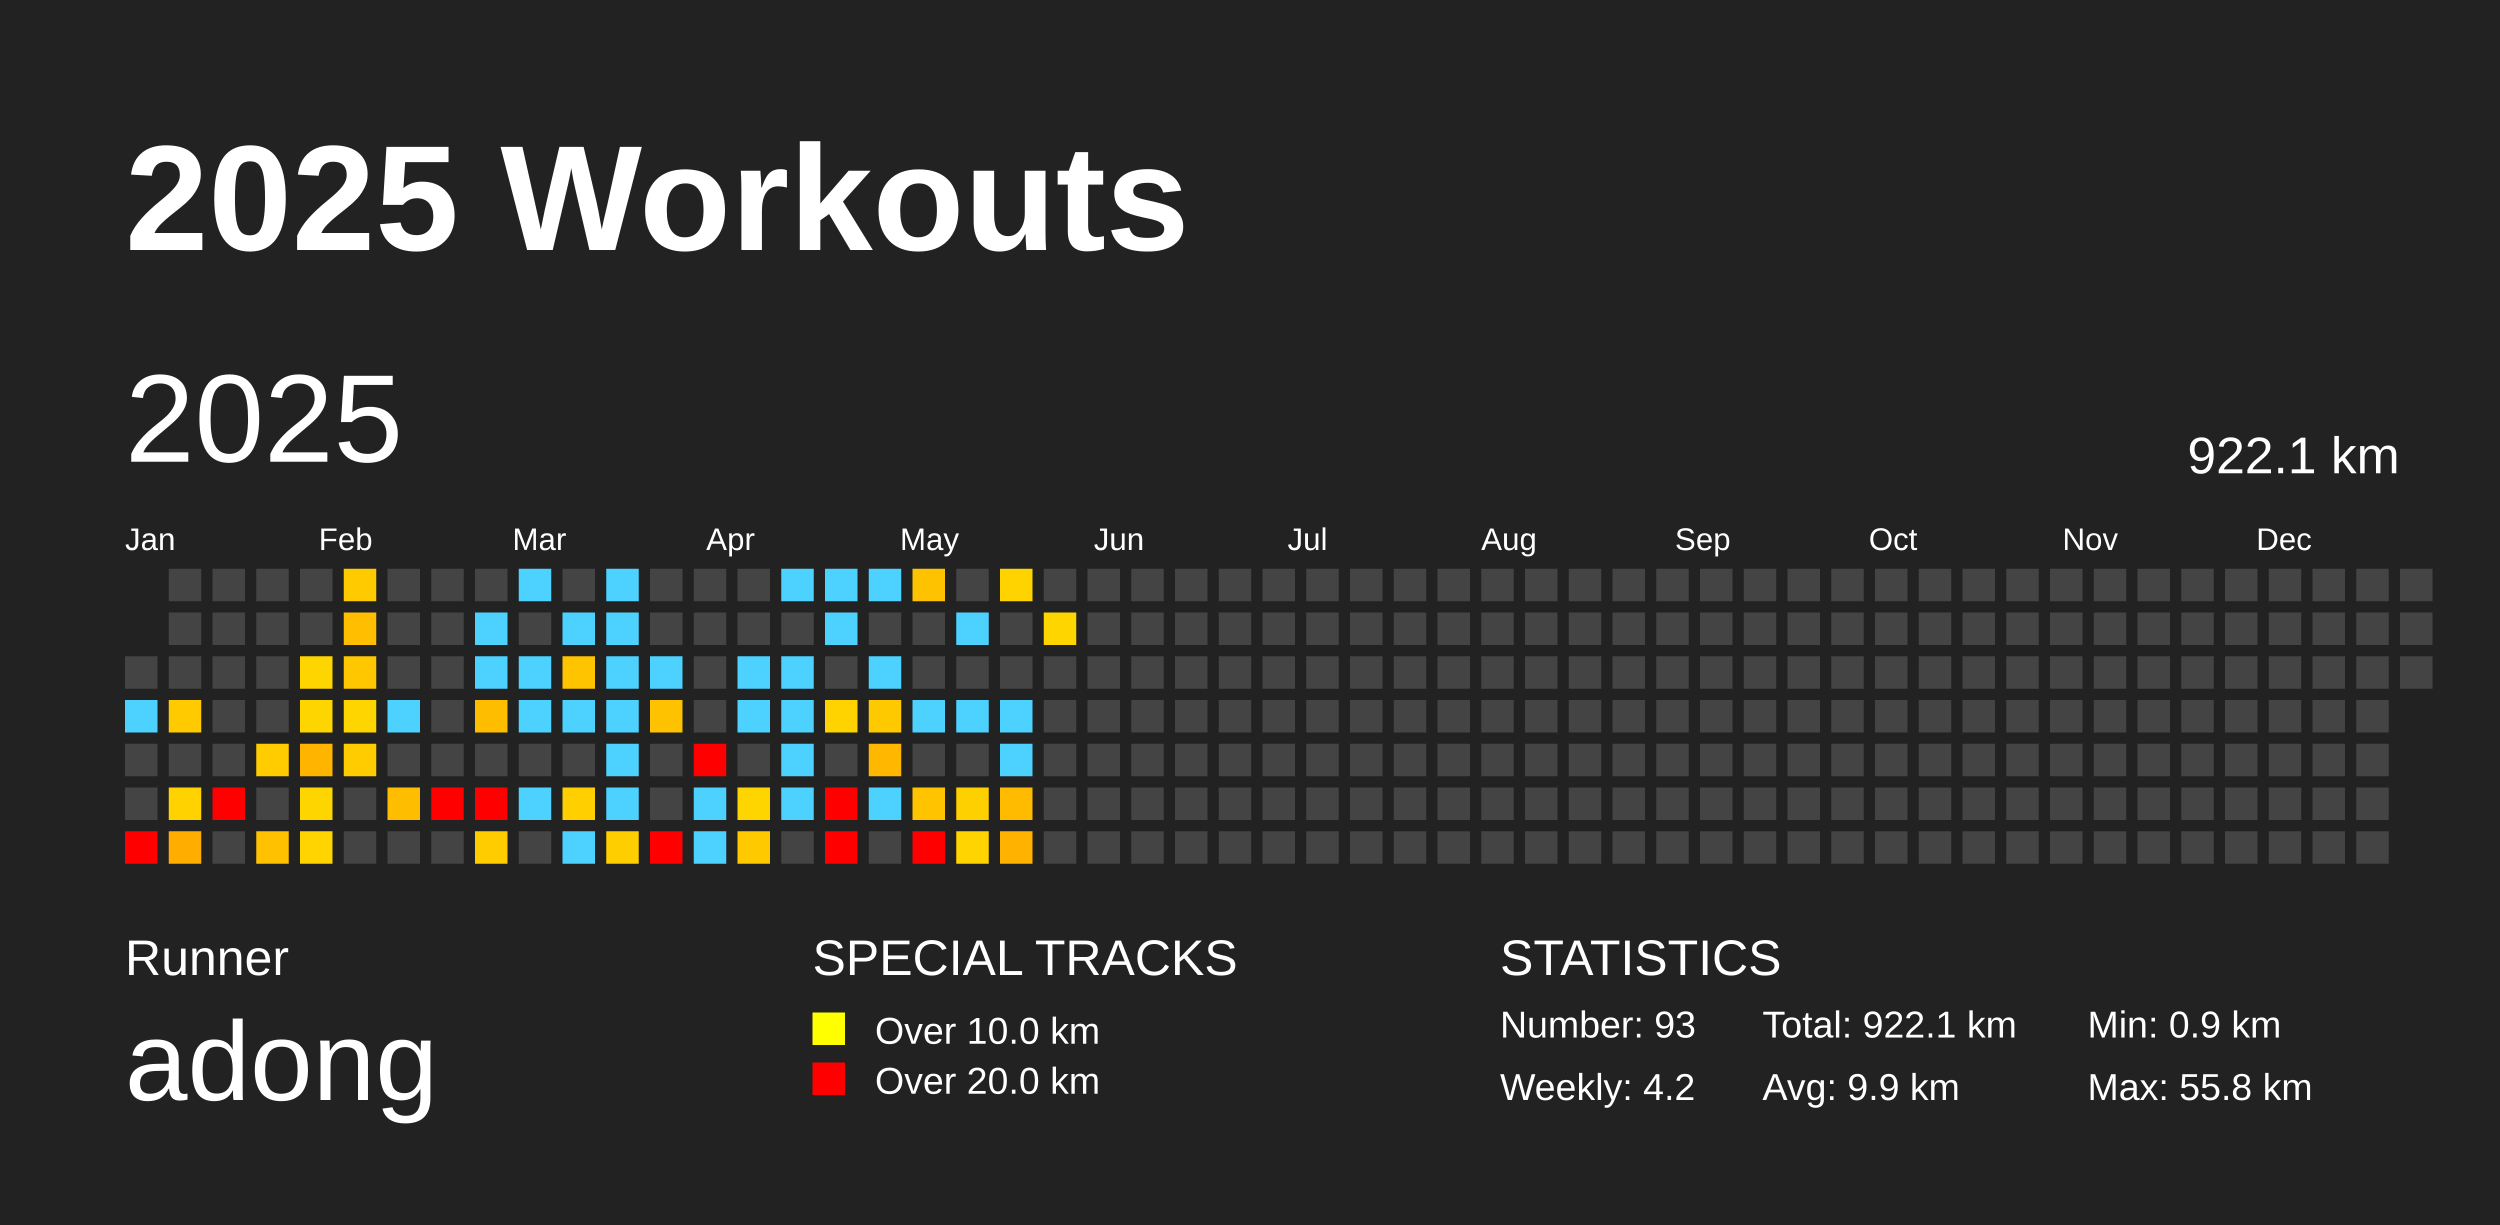
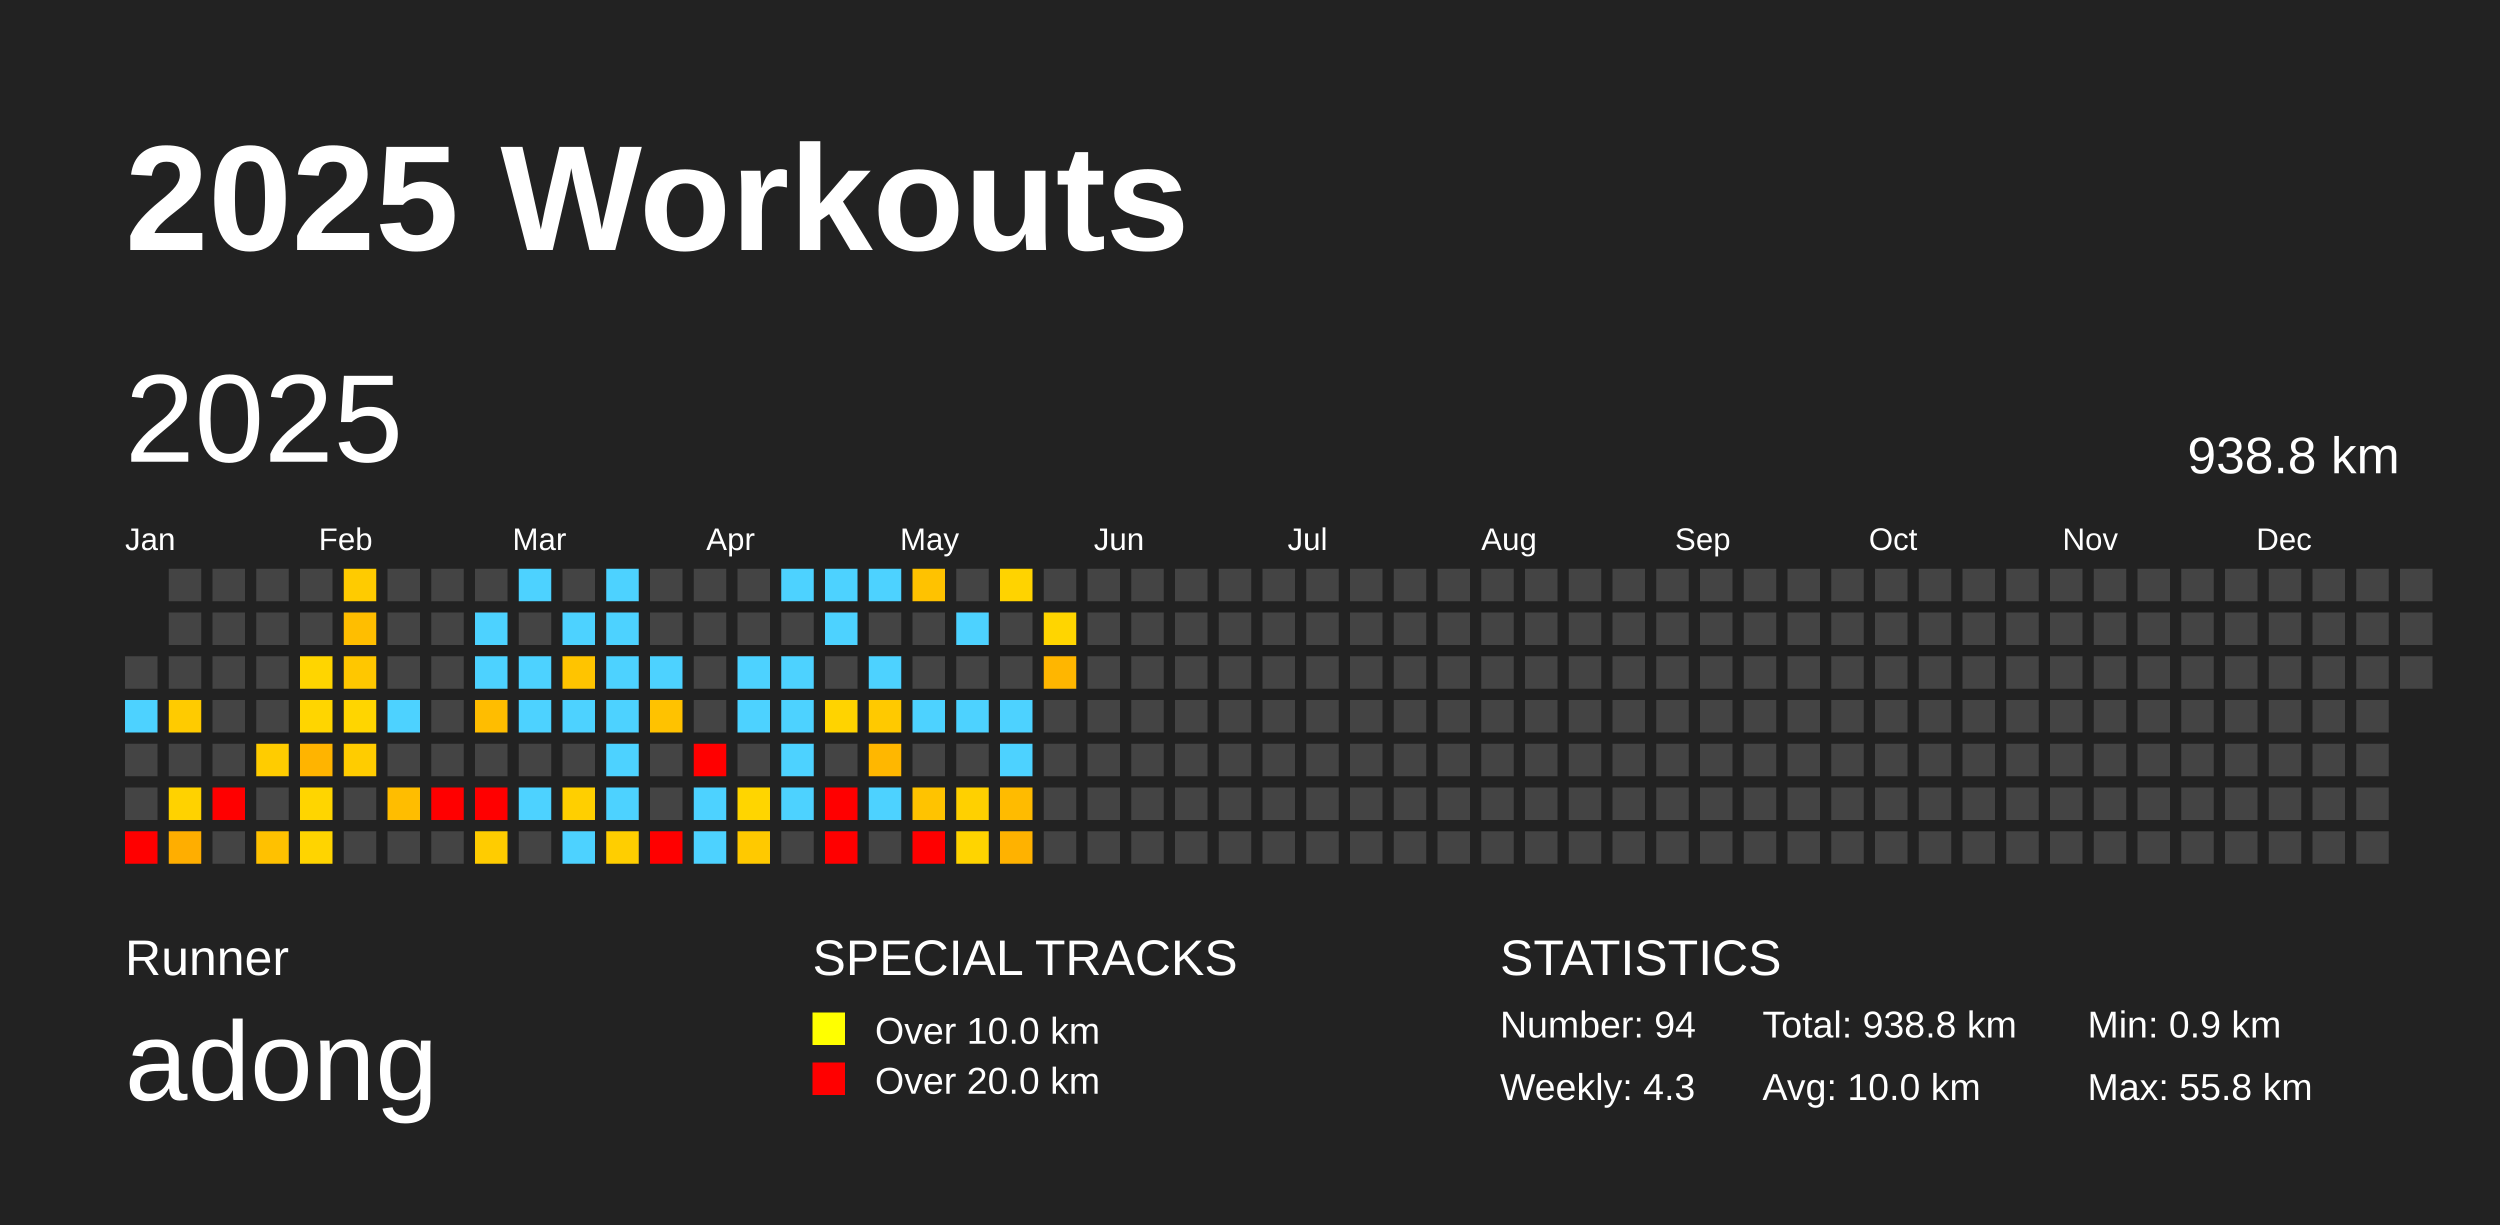
<svg xmlns="http://www.w3.org/2000/svg" baseProfile="full" height="98mm" version="1.1" viewBox="0,0,200,98" width="200mm">
  <defs />
  <rect fill="#222222" height="98" width="200" x="0" y="0" />
  <text fill="#FFFFFF" style="font-size:12px; font-family:Arial; font-weight:bold;" x="10" y="20">2025 Workouts</text>
  <text fill="#FFFFFF" style="font-size:4px; font-family:Arial" x="10" y="78">Runner</text>
  <text fill="#FFFFFF" style="font-size:9px; font-family:Arial" x="10" y="88">adong</text>
  <text fill="#FFFFFF" style="font-size:4px; font-family:Arial" x="65" y="78">SPECIAL TRACKS</text>
  <rect fill="yellow" height="2.6" width="2.6" x="65" y="81" />
  <text fill="#FFFFFF" style="font-size:3px; font-family:Arial" x="70" y="83.5">Over 10.0 km</text>
  <rect fill="red" height="2.6" width="2.6" x="65" y="85" />
  <text fill="#FFFFFF" style="font-size:3px; font-family:Arial" x="70" y="87.5">Over 20.0 km</text>
  <text fill="#FFFFFF" style="font-size:4px; font-family:Arial" x="120" y="78">STATISTICS</text>
-   <text fill="#FFFFFF" style="font-size:3px; font-family:Arial" x="120" y="83">Number: 93</text>
-   <text fill="#FFFFFF" style="font-size:3px; font-family:Arial" x="120" y="88">Weekly: 4.2</text>
-   <text fill="#FFFFFF" style="font-size:3px; font-family:Arial" x="141" y="83">Total: 922.1 km</text>
-   <text fill="#FFFFFF" style="font-size:3px; font-family:Arial" x="141" y="88">Avg: 9.9 km</text>
+   <text fill="#FFFFFF" style="font-size:3px; font-family:Arial" x="120" y="83">Number: 94</text>
+   <text fill="#FFFFFF" style="font-size:3px; font-family:Arial" x="120" y="88">Weekly: 4.3</text>
+   <text fill="#FFFFFF" style="font-size:3px; font-family:Arial" x="141" y="83">Total: 938.8 km</text>
+   <text fill="#FFFFFF" style="font-size:3px; font-family:Arial" x="141" y="88">Avg: 10.0 km</text>
  <text fill="#FFFFFF" style="font-size:3px; font-family:Arial" x="167" y="83">Min: 0.9 km</text>
  <text fill="#FFFFFF" style="font-size:3px; font-family:Arial" x="167" y="88">Max: 55.8 km</text>
  <text dominant-baseline="hanging" fill="#FFFFFF" style="font-size:10.0px; font-family:Arial;" x="10" y="30">2025</text>
-   <text dominant-baseline="hanging" fill="#FFFFFF" style="font-size:4.125px; font-family:Arial;" x="175" y="35">922.1 km</text>
+   <text dominant-baseline="hanging" fill="#FFFFFF" style="font-size:4.125px; font-family:Arial;" x="175" y="35">938.8 km</text>
  <text fill="#FFFFFF" style="font-size:2.5px; font-family:Arial" x="10.0" y="44">Jan</text>
  <text fill="#FFFFFF" style="font-size:2.5px; font-family:Arial" x="25.5" y="44">Feb</text>
  <text fill="#FFFFFF" style="font-size:2.5px; font-family:Arial" x="41.0" y="44">Mar</text>
  <text fill="#FFFFFF" style="font-size:2.5px; font-family:Arial" x="56.5" y="44">Apr</text>
  <text fill="#FFFFFF" style="font-size:2.5px; font-family:Arial" x="72.0" y="44">May</text>
  <text fill="#FFFFFF" style="font-size:2.5px; font-family:Arial" x="87.5" y="44">Jun</text>
  <text fill="#FFFFFF" style="font-size:2.5px; font-family:Arial" x="103.0" y="44">Jul</text>
  <text fill="#FFFFFF" style="font-size:2.5px; font-family:Arial" x="118.5" y="44">Aug</text>
  <text fill="#FFFFFF" style="font-size:2.5px; font-family:Arial" x="134.0" y="44">Sep</text>
  <text fill="#FFFFFF" style="font-size:2.5px; font-family:Arial" x="149.5" y="44">Oct</text>
  <text fill="#FFFFFF" style="font-size:2.5px; font-family:Arial" x="165.0" y="44">Nov</text>
  <text fill="#FFFFFF" style="font-size:2.5px; font-family:Arial" x="180.5" y="44">Dec</text>
  <rect fill="#444444" height="2.6" width="2.6" x="10.0" y="52.5" />
  <rect fill="#4dd2ff" height="2.6" width="2.6" x="10.0" y="56.0" />
  <rect fill="#444444" height="2.6" width="2.6" x="10.0" y="59.5" />
  <rect fill="#444444" height="2.6" width="2.6" x="10.0" y="63.0" />
  <rect fill="red" height="2.6" width="2.6" x="10.0" y="66.5" />
  <rect fill="#444444" height="2.6" width="2.6" x="13.5" y="45.5" />
  <rect fill="#444444" height="2.6" width="2.6" x="13.5" y="49.0" />
  <rect fill="#444444" height="2.6" width="2.6" x="13.5" y="52.5" />
  <rect fill="#ffcb00" height="2.6" width="2.6" x="13.5" y="56.0" />
  <rect fill="#444444" height="2.6" width="2.6" x="13.5" y="59.5" />
  <rect fill="#ffd200" height="2.6" width="2.6" x="13.5" y="63.0" />
  <rect fill="#ffae00" height="2.6" width="2.6" x="13.5" y="66.5" />
  <rect fill="#444444" height="2.6" width="2.6" x="17.0" y="45.5" />
  <rect fill="#444444" height="2.6" width="2.6" x="17.0" y="49.0" />
  <rect fill="#444444" height="2.6" width="2.6" x="17.0" y="52.5" />
  <rect fill="#444444" height="2.6" width="2.6" x="17.0" y="56.0" />
  <rect fill="#444444" height="2.6" width="2.6" x="17.0" y="59.5" />
  <rect fill="red" height="2.6" width="2.6" x="17.0" y="63.0" />
  <rect fill="#444444" height="2.6" width="2.6" x="17.0" y="66.5" />
  <rect fill="#444444" height="2.6" width="2.6" x="20.5" y="45.5" />
  <rect fill="#444444" height="2.6" width="2.6" x="20.5" y="49.0" />
  <rect fill="#444444" height="2.6" width="2.6" x="20.5" y="52.5" />
  <rect fill="#444444" height="2.6" width="2.6" x="20.5" y="56.0" />
  <rect fill="#ffcc00" height="2.6" width="2.6" x="20.5" y="59.5" />
  <rect fill="#444444" height="2.6" width="2.6" x="20.5" y="63.0" />
  <rect fill="#ffc100" height="2.6" width="2.6" x="20.5" y="66.5" />
  <rect fill="#444444" height="2.6" width="2.6" x="24.0" y="45.5" />
  <rect fill="#444444" height="2.6" width="2.6" x="24.0" y="49.0" />
  <rect fill="#ffd500" height="2.6" width="2.6" x="24.0" y="52.5" />
  <rect fill="#ffd500" height="2.6" width="2.6" x="24.0" y="56.0" />
  <rect fill="#ffb400" height="2.6" width="2.6" x="24.0" y="59.5" />
  <rect fill="#ffd500" height="2.6" width="2.6" x="24.0" y="63.0" />
  <rect fill="#ffd400" height="2.6" width="2.6" x="24.0" y="66.5" />
  <rect fill="#ffcb00" height="2.6" width="2.6" x="27.5" y="45.5" />
  <rect fill="#ffbe00" height="2.6" width="2.6" x="27.5" y="49.0" />
  <rect fill="#ffc700" height="2.6" width="2.6" x="27.5" y="52.5" />
  <rect fill="#ffd500" height="2.6" width="2.6" x="27.5" y="56.0" />
  <rect fill="#ffcc00" height="2.6" width="2.6" x="27.5" y="59.5" />
  <rect fill="#444444" height="2.6" width="2.6" x="27.5" y="63.0" />
  <rect fill="#444444" height="2.6" width="2.6" x="27.5" y="66.5" />
  <rect fill="#444444" height="2.6" width="2.6" x="31.0" y="45.5" />
  <rect fill="#444444" height="2.6" width="2.6" x="31.0" y="49.0" />
  <rect fill="#444444" height="2.6" width="2.6" x="31.0" y="52.5" />
  <rect fill="#4dd2ff" height="2.6" width="2.6" x="31.0" y="56.0" />
  <rect fill="#444444" height="2.6" width="2.6" x="31.0" y="59.5" />
  <rect fill="#ffbd00" height="2.6" width="2.6" x="31.0" y="63.0" />
  <rect fill="#444444" height="2.6" width="2.6" x="31.0" y="66.5" />
  <rect fill="#444444" height="2.6" width="2.6" x="34.5" y="45.5" />
  <rect fill="#444444" height="2.6" width="2.6" x="34.5" y="49.0" />
  <rect fill="#444444" height="2.6" width="2.6" x="34.5" y="52.5" />
  <rect fill="#444444" height="2.6" width="2.6" x="34.5" y="56.0" />
  <rect fill="#444444" height="2.6" width="2.6" x="34.5" y="59.5" />
  <rect fill="red" height="2.6" width="2.6" x="34.5" y="63.0" />
  <rect fill="#444444" height="2.6" width="2.6" x="34.5" y="66.5" />
  <rect fill="#444444" height="2.6" width="2.6" x="38.0" y="45.5" />
  <rect fill="#4dd2ff" height="2.6" width="2.6" x="38.0" y="49.0" />
  <rect fill="#4dd2ff" height="2.6" width="2.6" x="38.0" y="52.5" />
  <rect fill="#ffbd00" height="2.6" width="2.6" x="38.0" y="56.0" />
  <rect fill="#444444" height="2.6" width="2.6" x="38.0" y="59.5" />
  <rect fill="red" height="2.6" width="2.6" x="38.0" y="63.0" />
  <rect fill="#ffcc00" height="2.6" width="2.6" x="38.0" y="66.5" />
  <rect fill="#4dd2ff" height="2.6" width="2.6" x="41.5" y="45.5" />
  <rect fill="#444444" height="2.6" width="2.6" x="41.5" y="49.0" />
  <rect fill="#4dd2ff" height="2.6" width="2.6" x="41.5" y="52.5" />
  <rect fill="#4dd2ff" height="2.6" width="2.6" x="41.5" y="56.0" />
  <rect fill="#444444" height="2.6" width="2.6" x="41.5" y="59.5" />
  <rect fill="#4dd2ff" height="2.6" width="2.6" x="41.5" y="63.0" />
  <rect fill="#444444" height="2.6" width="2.6" x="41.5" y="66.5" />
  <rect fill="#444444" height="2.6" width="2.6" x="45.0" y="45.5" />
  <rect fill="#4dd2ff" height="2.6" width="2.6" x="45.0" y="49.0" />
  <rect fill="#ffc400" height="2.6" width="2.6" x="45.0" y="52.5" />
  <rect fill="#4dd2ff" height="2.6" width="2.6" x="45.0" y="56.0" />
  <rect fill="#444444" height="2.6" width="2.6" x="45.0" y="59.5" />
  <rect fill="#ffcf00" height="2.6" width="2.6" x="45.0" y="63.0" />
  <rect fill="#4dd2ff" height="2.6" width="2.6" x="45.0" y="66.5" />
  <rect fill="#4dd2ff" height="2.6" width="2.6" x="48.5" y="45.5" />
  <rect fill="#4dd2ff" height="2.6" width="2.6" x="48.5" y="49.0" />
  <rect fill="#4dd2ff" height="2.6" width="2.6" x="48.5" y="52.5" />
  <rect fill="#4dd2ff" height="2.6" width="2.6" x="48.5" y="56.0" />
  <rect fill="#4dd2ff" height="2.6" width="2.6" x="48.5" y="59.5" />
  <rect fill="#4dd2ff" height="2.6" width="2.6" x="48.5" y="63.0" />
  <rect fill="#ffce00" height="2.6" width="2.6" x="48.5" y="66.5" />
  <rect fill="#444444" height="2.6" width="2.6" x="52.0" y="45.5" />
  <rect fill="#444444" height="2.6" width="2.6" x="52.0" y="49.0" />
  <rect fill="#4dd2ff" height="2.6" width="2.6" x="52.0" y="52.5" />
  <rect fill="#ffc200" height="2.6" width="2.6" x="52.0" y="56.0" />
  <rect fill="#444444" height="2.6" width="2.6" x="52.0" y="59.5" />
  <rect fill="#444444" height="2.6" width="2.6" x="52.0" y="63.0" />
  <rect fill="red" height="2.6" width="2.6" x="52.0" y="66.5" />
  <rect fill="#444444" height="2.6" width="2.6" x="55.5" y="45.5" />
  <rect fill="#444444" height="2.6" width="2.6" x="55.5" y="49.0" />
  <rect fill="#444444" height="2.6" width="2.6" x="55.5" y="52.5" />
  <rect fill="#444444" height="2.6" width="2.6" x="55.5" y="56.0" />
  <rect fill="red" height="2.6" width="2.6" x="55.5" y="59.5" />
  <rect fill="#4dd2ff" height="2.6" width="2.6" x="55.5" y="63.0" />
  <rect fill="#4dd2ff" height="2.6" width="2.6" x="55.5" y="66.5" />
  <rect fill="#444444" height="2.6" width="2.6" x="59.0" y="45.5" />
  <rect fill="#444444" height="2.6" width="2.6" x="59.0" y="49.0" />
  <rect fill="#4dd2ff" height="2.6" width="2.6" x="59.0" y="52.5" />
  <rect fill="#4dd2ff" height="2.6" width="2.6" x="59.0" y="56.0" />
  <rect fill="#444444" height="2.6" width="2.6" x="59.0" y="59.5" />
  <rect fill="#ffd500" height="2.6" width="2.6" x="59.0" y="63.0" />
  <rect fill="#ffc900" height="2.6" width="2.6" x="59.0" y="66.5" />
  <rect fill="#4dd2ff" height="2.6" width="2.6" x="62.5" y="45.5" />
  <rect fill="#444444" height="2.6" width="2.6" x="62.5" y="49.0" />
  <rect fill="#4dd2ff" height="2.6" width="2.6" x="62.5" y="52.5" />
  <rect fill="#4dd2ff" height="2.6" width="2.6" x="62.5" y="56.0" />
  <rect fill="#4dd2ff" height="2.6" width="2.6" x="62.5" y="59.5" />
  <rect fill="#4dd2ff" height="2.6" width="2.6" x="62.5" y="63.0" />
  <rect fill="#444444" height="2.6" width="2.6" x="62.5" y="66.5" />
  <rect fill="#4dd2ff" height="2.6" width="2.6" x="66.0" y="45.5" />
  <rect fill="#4dd2ff" height="2.6" width="2.6" x="66.0" y="49.0" />
  <rect fill="#444444" height="2.6" width="2.6" x="66.0" y="52.5" />
  <rect fill="#ffd300" height="2.6" width="2.6" x="66.0" y="56.0" />
  <rect fill="#444444" height="2.6" width="2.6" x="66.0" y="59.5" />
  <rect fill="red" height="2.6" width="2.6" x="66.0" y="63.0" />
  <rect fill="red" height="2.6" width="2.6" x="66.0" y="66.5" />
  <rect fill="#4dd2ff" height="2.6" width="2.6" x="69.5" y="45.5" />
  <rect fill="#444444" height="2.6" width="2.6" x="69.5" y="49.0" />
  <rect fill="#4dd2ff" height="2.6" width="2.6" x="69.5" y="52.5" />
  <rect fill="#ffc900" height="2.6" width="2.6" x="69.5" y="56.0" />
  <rect fill="#ffb700" height="2.6" width="2.6" x="69.5" y="59.5" />
  <rect fill="#4dd2ff" height="2.6" width="2.6" x="69.5" y="63.0" />
  <rect fill="#444444" height="2.6" width="2.6" x="69.5" y="66.5" />
  <rect fill="#ffc200" height="2.6" width="2.6" x="73.0" y="45.5" />
  <rect fill="#444444" height="2.6" width="2.6" x="73.0" y="49.0" />
  <rect fill="#444444" height="2.6" width="2.6" x="73.0" y="52.5" />
  <rect fill="#4dd2ff" height="2.6" width="2.6" x="73.0" y="56.0" />
  <rect fill="#444444" height="2.6" width="2.6" x="73.0" y="59.5" />
  <rect fill="#ffc300" height="2.6" width="2.6" x="73.0" y="63.0" />
  <rect fill="red" height="2.6" width="2.6" x="73.0" y="66.5" />
  <rect fill="#444444" height="2.6" width="2.6" x="76.5" y="45.5" />
  <rect fill="#4dd2ff" height="2.6" width="2.6" x="76.5" y="49.0" />
  <rect fill="#444444" height="2.6" width="2.6" x="76.5" y="52.5" />
  <rect fill="#4dd2ff" height="2.6" width="2.6" x="76.5" y="56.0" />
  <rect fill="#444444" height="2.6" width="2.6" x="76.5" y="59.5" />
  <rect fill="#ffd000" height="2.6" width="2.6" x="76.5" y="63.0" />
  <rect fill="#ffd400" height="2.6" width="2.6" x="76.5" y="66.5" />
  <rect fill="#ffd300" height="2.6" width="2.6" x="80.0" y="45.5" />
  <rect fill="#444444" height="2.6" width="2.6" x="80.0" y="49.0" />
  <rect fill="#444444" height="2.6" width="2.6" x="80.0" y="52.5" />
  <rect fill="#4dd2ff" height="2.6" width="2.6" x="80.0" y="56.0" />
  <rect fill="#4dd2ff" height="2.6" width="2.6" x="80.0" y="59.5" />
  <rect fill="#ffbb00" height="2.6" width="2.6" x="80.0" y="63.0" />
  <rect fill="#ffb200" height="2.6" width="2.6" x="80.0" y="66.5" />
  <rect fill="#444444" height="2.6" width="2.6" x="83.5" y="45.5" />
  <rect fill="#ffd500" height="2.6" width="2.6" x="83.5" y="49.0" />
-   <rect fill="#444444" height="2.6" width="2.6" x="83.5" y="52.5" />
+   <rect fill="#ffb600" height="2.6" width="2.6" x="83.5" y="52.5" />
  <rect fill="#444444" height="2.6" width="2.6" x="83.5" y="56.0" />
  <rect fill="#444444" height="2.6" width="2.6" x="83.5" y="59.5" />
  <rect fill="#444444" height="2.6" width="2.6" x="83.5" y="63.0" />
  <rect fill="#444444" height="2.6" width="2.6" x="83.5" y="66.5" />
  <rect fill="#444444" height="2.6" width="2.6" x="87.0" y="45.5" />
  <rect fill="#444444" height="2.6" width="2.6" x="87.0" y="49.0" />
  <rect fill="#444444" height="2.6" width="2.6" x="87.0" y="52.5" />
  <rect fill="#444444" height="2.6" width="2.6" x="87.0" y="56.0" />
  <rect fill="#444444" height="2.6" width="2.6" x="87.0" y="59.5" />
  <rect fill="#444444" height="2.6" width="2.6" x="87.0" y="63.0" />
  <rect fill="#444444" height="2.6" width="2.6" x="87.0" y="66.5" />
  <rect fill="#444444" height="2.6" width="2.6" x="90.5" y="45.5" />
  <rect fill="#444444" height="2.6" width="2.6" x="90.5" y="49.0" />
  <rect fill="#444444" height="2.6" width="2.6" x="90.5" y="52.5" />
  <rect fill="#444444" height="2.6" width="2.6" x="90.5" y="56.0" />
  <rect fill="#444444" height="2.6" width="2.6" x="90.5" y="59.5" />
  <rect fill="#444444" height="2.6" width="2.6" x="90.5" y="63.0" />
  <rect fill="#444444" height="2.6" width="2.6" x="90.5" y="66.5" />
  <rect fill="#444444" height="2.6" width="2.6" x="94.0" y="45.5" />
  <rect fill="#444444" height="2.6" width="2.6" x="94.0" y="49.0" />
  <rect fill="#444444" height="2.6" width="2.6" x="94.0" y="52.5" />
  <rect fill="#444444" height="2.6" width="2.6" x="94.0" y="56.0" />
  <rect fill="#444444" height="2.6" width="2.6" x="94.0" y="59.5" />
  <rect fill="#444444" height="2.6" width="2.6" x="94.0" y="63.0" />
  <rect fill="#444444" height="2.6" width="2.6" x="94.0" y="66.5" />
  <rect fill="#444444" height="2.6" width="2.6" x="97.5" y="45.5" />
  <rect fill="#444444" height="2.6" width="2.6" x="97.5" y="49.0" />
  <rect fill="#444444" height="2.6" width="2.6" x="97.5" y="52.5" />
  <rect fill="#444444" height="2.6" width="2.6" x="97.5" y="56.0" />
  <rect fill="#444444" height="2.6" width="2.6" x="97.5" y="59.5" />
  <rect fill="#444444" height="2.6" width="2.6" x="97.5" y="63.0" />
  <rect fill="#444444" height="2.6" width="2.6" x="97.5" y="66.5" />
  <rect fill="#444444" height="2.6" width="2.6" x="101.0" y="45.5" />
  <rect fill="#444444" height="2.6" width="2.6" x="101.0" y="49.0" />
  <rect fill="#444444" height="2.6" width="2.6" x="101.0" y="52.5" />
  <rect fill="#444444" height="2.6" width="2.6" x="101.0" y="56.0" />
  <rect fill="#444444" height="2.6" width="2.6" x="101.0" y="59.5" />
  <rect fill="#444444" height="2.6" width="2.6" x="101.0" y="63.0" />
  <rect fill="#444444" height="2.6" width="2.6" x="101.0" y="66.5" />
  <rect fill="#444444" height="2.6" width="2.6" x="104.5" y="45.5" />
  <rect fill="#444444" height="2.6" width="2.6" x="104.5" y="49.0" />
  <rect fill="#444444" height="2.6" width="2.6" x="104.5" y="52.5" />
  <rect fill="#444444" height="2.6" width="2.6" x="104.5" y="56.0" />
  <rect fill="#444444" height="2.6" width="2.6" x="104.5" y="59.5" />
  <rect fill="#444444" height="2.6" width="2.6" x="104.5" y="63.0" />
  <rect fill="#444444" height="2.6" width="2.6" x="104.5" y="66.5" />
  <rect fill="#444444" height="2.6" width="2.6" x="108.0" y="45.5" />
  <rect fill="#444444" height="2.6" width="2.6" x="108.0" y="49.0" />
  <rect fill="#444444" height="2.6" width="2.6" x="108.0" y="52.5" />
  <rect fill="#444444" height="2.6" width="2.6" x="108.0" y="56.0" />
  <rect fill="#444444" height="2.6" width="2.6" x="108.0" y="59.5" />
  <rect fill="#444444" height="2.6" width="2.6" x="108.0" y="63.0" />
  <rect fill="#444444" height="2.6" width="2.6" x="108.0" y="66.5" />
  <rect fill="#444444" height="2.6" width="2.6" x="111.5" y="45.5" />
  <rect fill="#444444" height="2.6" width="2.6" x="111.5" y="49.0" />
  <rect fill="#444444" height="2.6" width="2.6" x="111.5" y="52.5" />
  <rect fill="#444444" height="2.6" width="2.6" x="111.5" y="56.0" />
  <rect fill="#444444" height="2.6" width="2.6" x="111.5" y="59.5" />
  <rect fill="#444444" height="2.6" width="2.6" x="111.5" y="63.0" />
  <rect fill="#444444" height="2.6" width="2.6" x="111.5" y="66.5" />
  <rect fill="#444444" height="2.6" width="2.6" x="115.0" y="45.5" />
  <rect fill="#444444" height="2.6" width="2.6" x="115.0" y="49.0" />
  <rect fill="#444444" height="2.6" width="2.6" x="115.0" y="52.5" />
  <rect fill="#444444" height="2.6" width="2.6" x="115.0" y="56.0" />
  <rect fill="#444444" height="2.6" width="2.6" x="115.0" y="59.5" />
  <rect fill="#444444" height="2.6" width="2.6" x="115.0" y="63.0" />
  <rect fill="#444444" height="2.6" width="2.6" x="115.0" y="66.5" />
  <rect fill="#444444" height="2.6" width="2.6" x="118.5" y="45.5" />
  <rect fill="#444444" height="2.6" width="2.6" x="118.5" y="49.0" />
  <rect fill="#444444" height="2.6" width="2.6" x="118.5" y="52.5" />
  <rect fill="#444444" height="2.6" width="2.6" x="118.5" y="56.0" />
  <rect fill="#444444" height="2.6" width="2.6" x="118.5" y="59.5" />
  <rect fill="#444444" height="2.6" width="2.6" x="118.5" y="63.0" />
  <rect fill="#444444" height="2.6" width="2.6" x="118.5" y="66.5" />
  <rect fill="#444444" height="2.6" width="2.6" x="122.0" y="45.5" />
  <rect fill="#444444" height="2.6" width="2.6" x="122.0" y="49.0" />
  <rect fill="#444444" height="2.6" width="2.6" x="122.0" y="52.5" />
  <rect fill="#444444" height="2.6" width="2.6" x="122.0" y="56.0" />
  <rect fill="#444444" height="2.6" width="2.6" x="122.0" y="59.5" />
  <rect fill="#444444" height="2.6" width="2.6" x="122.0" y="63.0" />
  <rect fill="#444444" height="2.6" width="2.6" x="122.0" y="66.5" />
  <rect fill="#444444" height="2.6" width="2.6" x="125.5" y="45.5" />
  <rect fill="#444444" height="2.6" width="2.6" x="125.5" y="49.0" />
  <rect fill="#444444" height="2.6" width="2.6" x="125.5" y="52.5" />
  <rect fill="#444444" height="2.6" width="2.6" x="125.5" y="56.0" />
  <rect fill="#444444" height="2.6" width="2.6" x="125.5" y="59.5" />
  <rect fill="#444444" height="2.6" width="2.6" x="125.5" y="63.0" />
  <rect fill="#444444" height="2.6" width="2.6" x="125.5" y="66.5" />
  <rect fill="#444444" height="2.6" width="2.6" x="129.0" y="45.5" />
  <rect fill="#444444" height="2.6" width="2.6" x="129.0" y="49.0" />
  <rect fill="#444444" height="2.6" width="2.6" x="129.0" y="52.5" />
  <rect fill="#444444" height="2.6" width="2.6" x="129.0" y="56.0" />
  <rect fill="#444444" height="2.6" width="2.6" x="129.0" y="59.5" />
  <rect fill="#444444" height="2.6" width="2.6" x="129.0" y="63.0" />
  <rect fill="#444444" height="2.6" width="2.6" x="129.0" y="66.5" />
  <rect fill="#444444" height="2.6" width="2.6" x="132.5" y="45.5" />
  <rect fill="#444444" height="2.6" width="2.6" x="132.5" y="49.0" />
  <rect fill="#444444" height="2.6" width="2.6" x="132.5" y="52.5" />
  <rect fill="#444444" height="2.6" width="2.6" x="132.5" y="56.0" />
  <rect fill="#444444" height="2.6" width="2.6" x="132.5" y="59.5" />
  <rect fill="#444444" height="2.6" width="2.6" x="132.5" y="63.0" />
  <rect fill="#444444" height="2.6" width="2.6" x="132.5" y="66.5" />
  <rect fill="#444444" height="2.6" width="2.6" x="136.0" y="45.5" />
  <rect fill="#444444" height="2.6" width="2.6" x="136.0" y="49.0" />
  <rect fill="#444444" height="2.6" width="2.6" x="136.0" y="52.5" />
  <rect fill="#444444" height="2.6" width="2.6" x="136.0" y="56.0" />
  <rect fill="#444444" height="2.6" width="2.6" x="136.0" y="59.5" />
  <rect fill="#444444" height="2.6" width="2.6" x="136.0" y="63.0" />
  <rect fill="#444444" height="2.6" width="2.6" x="136.0" y="66.5" />
  <rect fill="#444444" height="2.6" width="2.6" x="139.5" y="45.5" />
  <rect fill="#444444" height="2.6" width="2.6" x="139.5" y="49.0" />
  <rect fill="#444444" height="2.6" width="2.6" x="139.5" y="52.5" />
  <rect fill="#444444" height="2.6" width="2.6" x="139.5" y="56.0" />
  <rect fill="#444444" height="2.6" width="2.6" x="139.5" y="59.5" />
  <rect fill="#444444" height="2.6" width="2.6" x="139.5" y="63.0" />
  <rect fill="#444444" height="2.6" width="2.6" x="139.5" y="66.5" />
  <rect fill="#444444" height="2.6" width="2.6" x="143.0" y="45.5" />
  <rect fill="#444444" height="2.6" width="2.6" x="143.0" y="49.0" />
  <rect fill="#444444" height="2.6" width="2.6" x="143.0" y="52.5" />
  <rect fill="#444444" height="2.6" width="2.6" x="143.0" y="56.0" />
  <rect fill="#444444" height="2.6" width="2.6" x="143.0" y="59.5" />
  <rect fill="#444444" height="2.6" width="2.6" x="143.0" y="63.0" />
  <rect fill="#444444" height="2.6" width="2.6" x="143.0" y="66.5" />
  <rect fill="#444444" height="2.6" width="2.6" x="146.5" y="45.5" />
  <rect fill="#444444" height="2.6" width="2.6" x="146.5" y="49.0" />
  <rect fill="#444444" height="2.6" width="2.6" x="146.5" y="52.5" />
  <rect fill="#444444" height="2.6" width="2.6" x="146.5" y="56.0" />
  <rect fill="#444444" height="2.6" width="2.6" x="146.5" y="59.5" />
  <rect fill="#444444" height="2.6" width="2.6" x="146.5" y="63.0" />
  <rect fill="#444444" height="2.6" width="2.6" x="146.5" y="66.5" />
  <rect fill="#444444" height="2.6" width="2.6" x="150.0" y="45.5" />
  <rect fill="#444444" height="2.6" width="2.6" x="150.0" y="49.0" />
  <rect fill="#444444" height="2.6" width="2.6" x="150.0" y="52.5" />
  <rect fill="#444444" height="2.6" width="2.6" x="150.0" y="56.0" />
  <rect fill="#444444" height="2.6" width="2.6" x="150.0" y="59.5" />
  <rect fill="#444444" height="2.6" width="2.6" x="150.0" y="63.0" />
  <rect fill="#444444" height="2.6" width="2.6" x="150.0" y="66.5" />
  <rect fill="#444444" height="2.6" width="2.6" x="153.5" y="45.5" />
  <rect fill="#444444" height="2.6" width="2.6" x="153.5" y="49.0" />
  <rect fill="#444444" height="2.6" width="2.6" x="153.5" y="52.5" />
  <rect fill="#444444" height="2.6" width="2.6" x="153.5" y="56.0" />
  <rect fill="#444444" height="2.6" width="2.6" x="153.5" y="59.5" />
  <rect fill="#444444" height="2.6" width="2.6" x="153.5" y="63.0" />
  <rect fill="#444444" height="2.6" width="2.6" x="153.5" y="66.5" />
  <rect fill="#444444" height="2.6" width="2.6" x="157.0" y="45.5" />
  <rect fill="#444444" height="2.6" width="2.6" x="157.0" y="49.0" />
  <rect fill="#444444" height="2.6" width="2.6" x="157.0" y="52.5" />
  <rect fill="#444444" height="2.6" width="2.6" x="157.0" y="56.0" />
  <rect fill="#444444" height="2.6" width="2.6" x="157.0" y="59.5" />
  <rect fill="#444444" height="2.6" width="2.6" x="157.0" y="63.0" />
  <rect fill="#444444" height="2.6" width="2.6" x="157.0" y="66.5" />
  <rect fill="#444444" height="2.6" width="2.6" x="160.5" y="45.5" />
  <rect fill="#444444" height="2.6" width="2.6" x="160.5" y="49.0" />
  <rect fill="#444444" height="2.6" width="2.6" x="160.5" y="52.5" />
  <rect fill="#444444" height="2.6" width="2.6" x="160.5" y="56.0" />
  <rect fill="#444444" height="2.6" width="2.6" x="160.5" y="59.5" />
  <rect fill="#444444" height="2.6" width="2.6" x="160.5" y="63.0" />
  <rect fill="#444444" height="2.6" width="2.6" x="160.5" y="66.5" />
  <rect fill="#444444" height="2.6" width="2.6" x="164.0" y="45.5" />
  <rect fill="#444444" height="2.6" width="2.6" x="164.0" y="49.0" />
  <rect fill="#444444" height="2.6" width="2.6" x="164.0" y="52.5" />
  <rect fill="#444444" height="2.6" width="2.6" x="164.0" y="56.0" />
  <rect fill="#444444" height="2.6" width="2.6" x="164.0" y="59.5" />
  <rect fill="#444444" height="2.6" width="2.6" x="164.0" y="63.0" />
  <rect fill="#444444" height="2.6" width="2.6" x="164.0" y="66.5" />
  <rect fill="#444444" height="2.6" width="2.6" x="167.5" y="45.5" />
  <rect fill="#444444" height="2.6" width="2.6" x="167.5" y="49.0" />
  <rect fill="#444444" height="2.6" width="2.6" x="167.5" y="52.5" />
  <rect fill="#444444" height="2.6" width="2.6" x="167.5" y="56.0" />
  <rect fill="#444444" height="2.6" width="2.6" x="167.5" y="59.5" />
  <rect fill="#444444" height="2.6" width="2.6" x="167.5" y="63.0" />
  <rect fill="#444444" height="2.6" width="2.6" x="167.5" y="66.5" />
  <rect fill="#444444" height="2.6" width="2.6" x="171.0" y="45.5" />
  <rect fill="#444444" height="2.6" width="2.6" x="171.0" y="49.0" />
  <rect fill="#444444" height="2.6" width="2.6" x="171.0" y="52.5" />
  <rect fill="#444444" height="2.6" width="2.6" x="171.0" y="56.0" />
  <rect fill="#444444" height="2.6" width="2.6" x="171.0" y="59.5" />
  <rect fill="#444444" height="2.6" width="2.6" x="171.0" y="63.0" />
  <rect fill="#444444" height="2.6" width="2.6" x="171.0" y="66.5" />
  <rect fill="#444444" height="2.6" width="2.6" x="174.5" y="45.5" />
  <rect fill="#444444" height="2.6" width="2.6" x="174.5" y="49.0" />
  <rect fill="#444444" height="2.6" width="2.6" x="174.5" y="52.5" />
  <rect fill="#444444" height="2.6" width="2.6" x="174.5" y="56.0" />
  <rect fill="#444444" height="2.6" width="2.6" x="174.5" y="59.5" />
  <rect fill="#444444" height="2.6" width="2.6" x="174.5" y="63.0" />
  <rect fill="#444444" height="2.6" width="2.6" x="174.5" y="66.5" />
  <rect fill="#444444" height="2.6" width="2.6" x="178.0" y="45.5" />
  <rect fill="#444444" height="2.6" width="2.6" x="178.0" y="49.0" />
  <rect fill="#444444" height="2.6" width="2.6" x="178.0" y="52.5" />
  <rect fill="#444444" height="2.6" width="2.6" x="178.0" y="56.0" />
  <rect fill="#444444" height="2.6" width="2.6" x="178.0" y="59.5" />
  <rect fill="#444444" height="2.6" width="2.6" x="178.0" y="63.0" />
  <rect fill="#444444" height="2.6" width="2.6" x="178.0" y="66.5" />
  <rect fill="#444444" height="2.6" width="2.6" x="181.5" y="45.5" />
  <rect fill="#444444" height="2.6" width="2.6" x="181.5" y="49.0" />
  <rect fill="#444444" height="2.6" width="2.6" x="181.5" y="52.5" />
  <rect fill="#444444" height="2.6" width="2.6" x="181.5" y="56.0" />
  <rect fill="#444444" height="2.6" width="2.6" x="181.5" y="59.5" />
  <rect fill="#444444" height="2.6" width="2.6" x="181.5" y="63.0" />
  <rect fill="#444444" height="2.6" width="2.6" x="181.5" y="66.5" />
  <rect fill="#444444" height="2.6" width="2.6" x="185.0" y="45.5" />
  <rect fill="#444444" height="2.6" width="2.6" x="185.0" y="49.0" />
  <rect fill="#444444" height="2.6" width="2.6" x="185.0" y="52.5" />
  <rect fill="#444444" height="2.6" width="2.6" x="185.0" y="56.0" />
  <rect fill="#444444" height="2.6" width="2.6" x="185.0" y="59.5" />
  <rect fill="#444444" height="2.6" width="2.6" x="185.0" y="63.0" />
  <rect fill="#444444" height="2.6" width="2.6" x="185.0" y="66.5" />
  <rect fill="#444444" height="2.6" width="2.6" x="188.5" y="45.5" />
  <rect fill="#444444" height="2.6" width="2.6" x="188.5" y="49.0" />
  <rect fill="#444444" height="2.6" width="2.6" x="188.5" y="52.5" />
  <rect fill="#444444" height="2.6" width="2.6" x="188.5" y="56.0" />
  <rect fill="#444444" height="2.6" width="2.6" x="188.5" y="59.5" />
  <rect fill="#444444" height="2.6" width="2.6" x="188.5" y="63.0" />
  <rect fill="#444444" height="2.6" width="2.6" x="188.5" y="66.5" />
  <rect fill="#444444" height="2.6" width="2.6" x="192.0" y="45.5" />
  <rect fill="#444444" height="2.6" width="2.6" x="192.0" y="49.0" />
  <rect fill="#444444" height="2.6" width="2.6" x="192.0" y="52.5" />
</svg>
